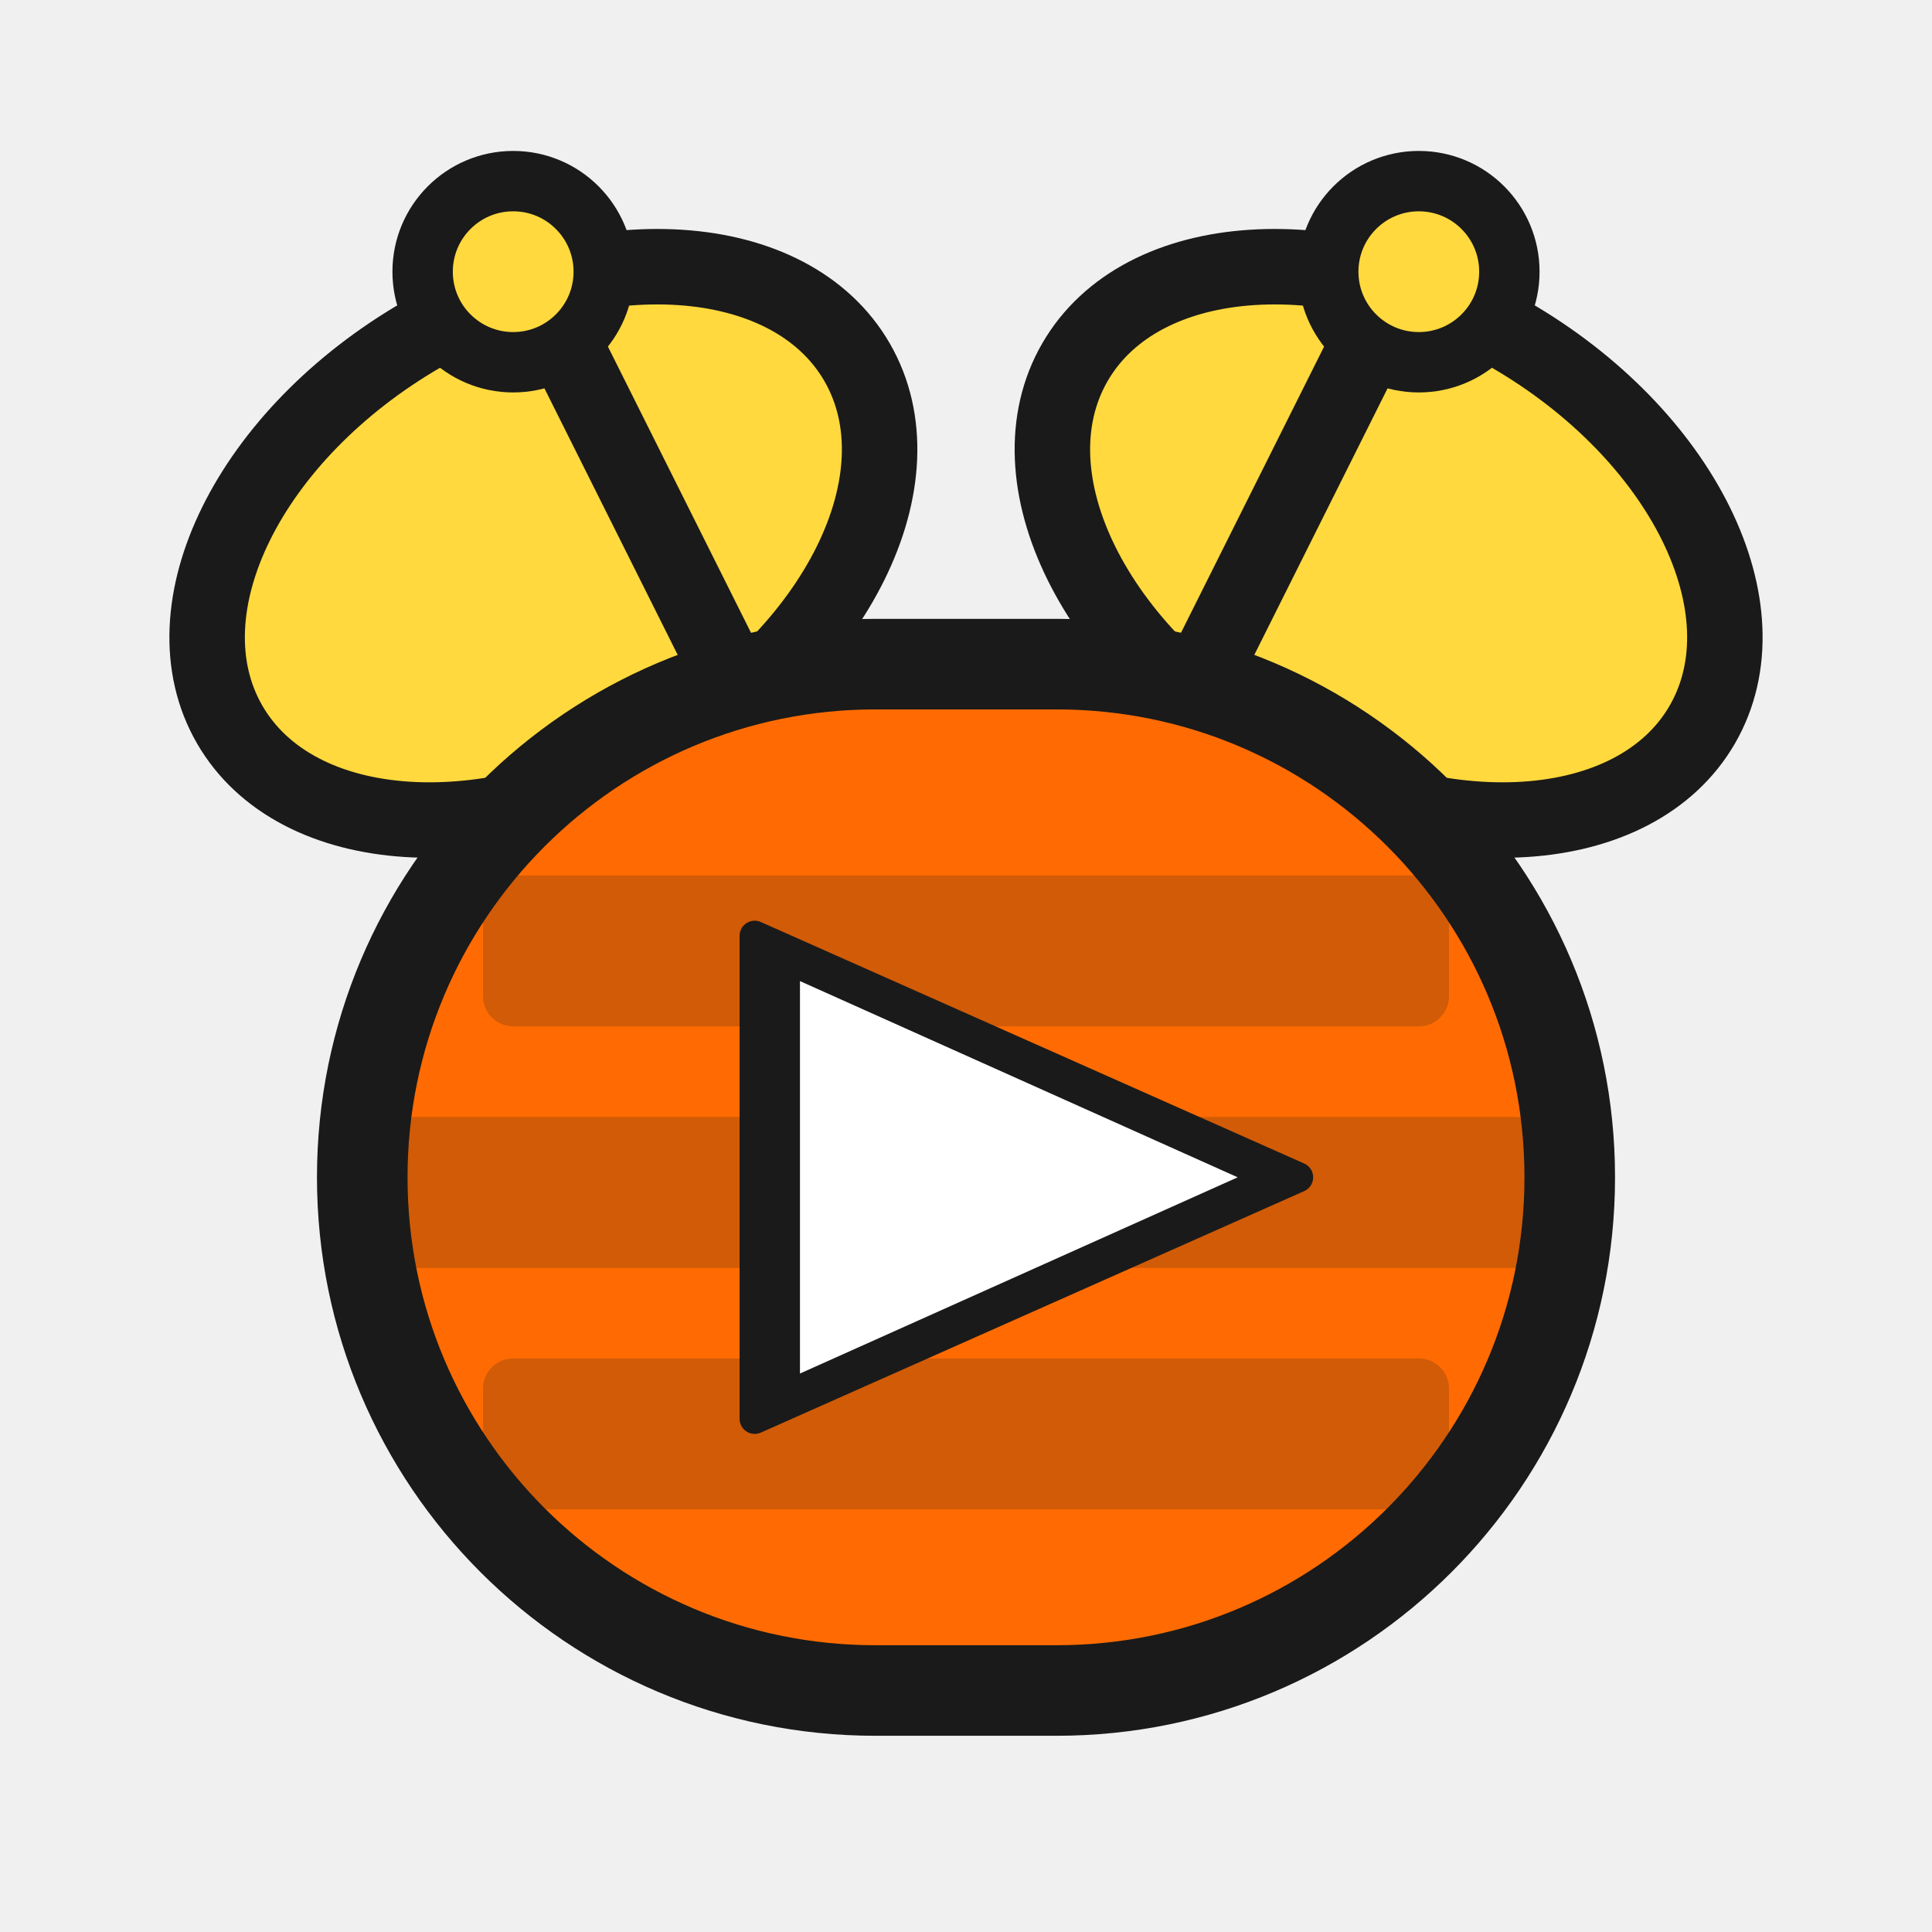
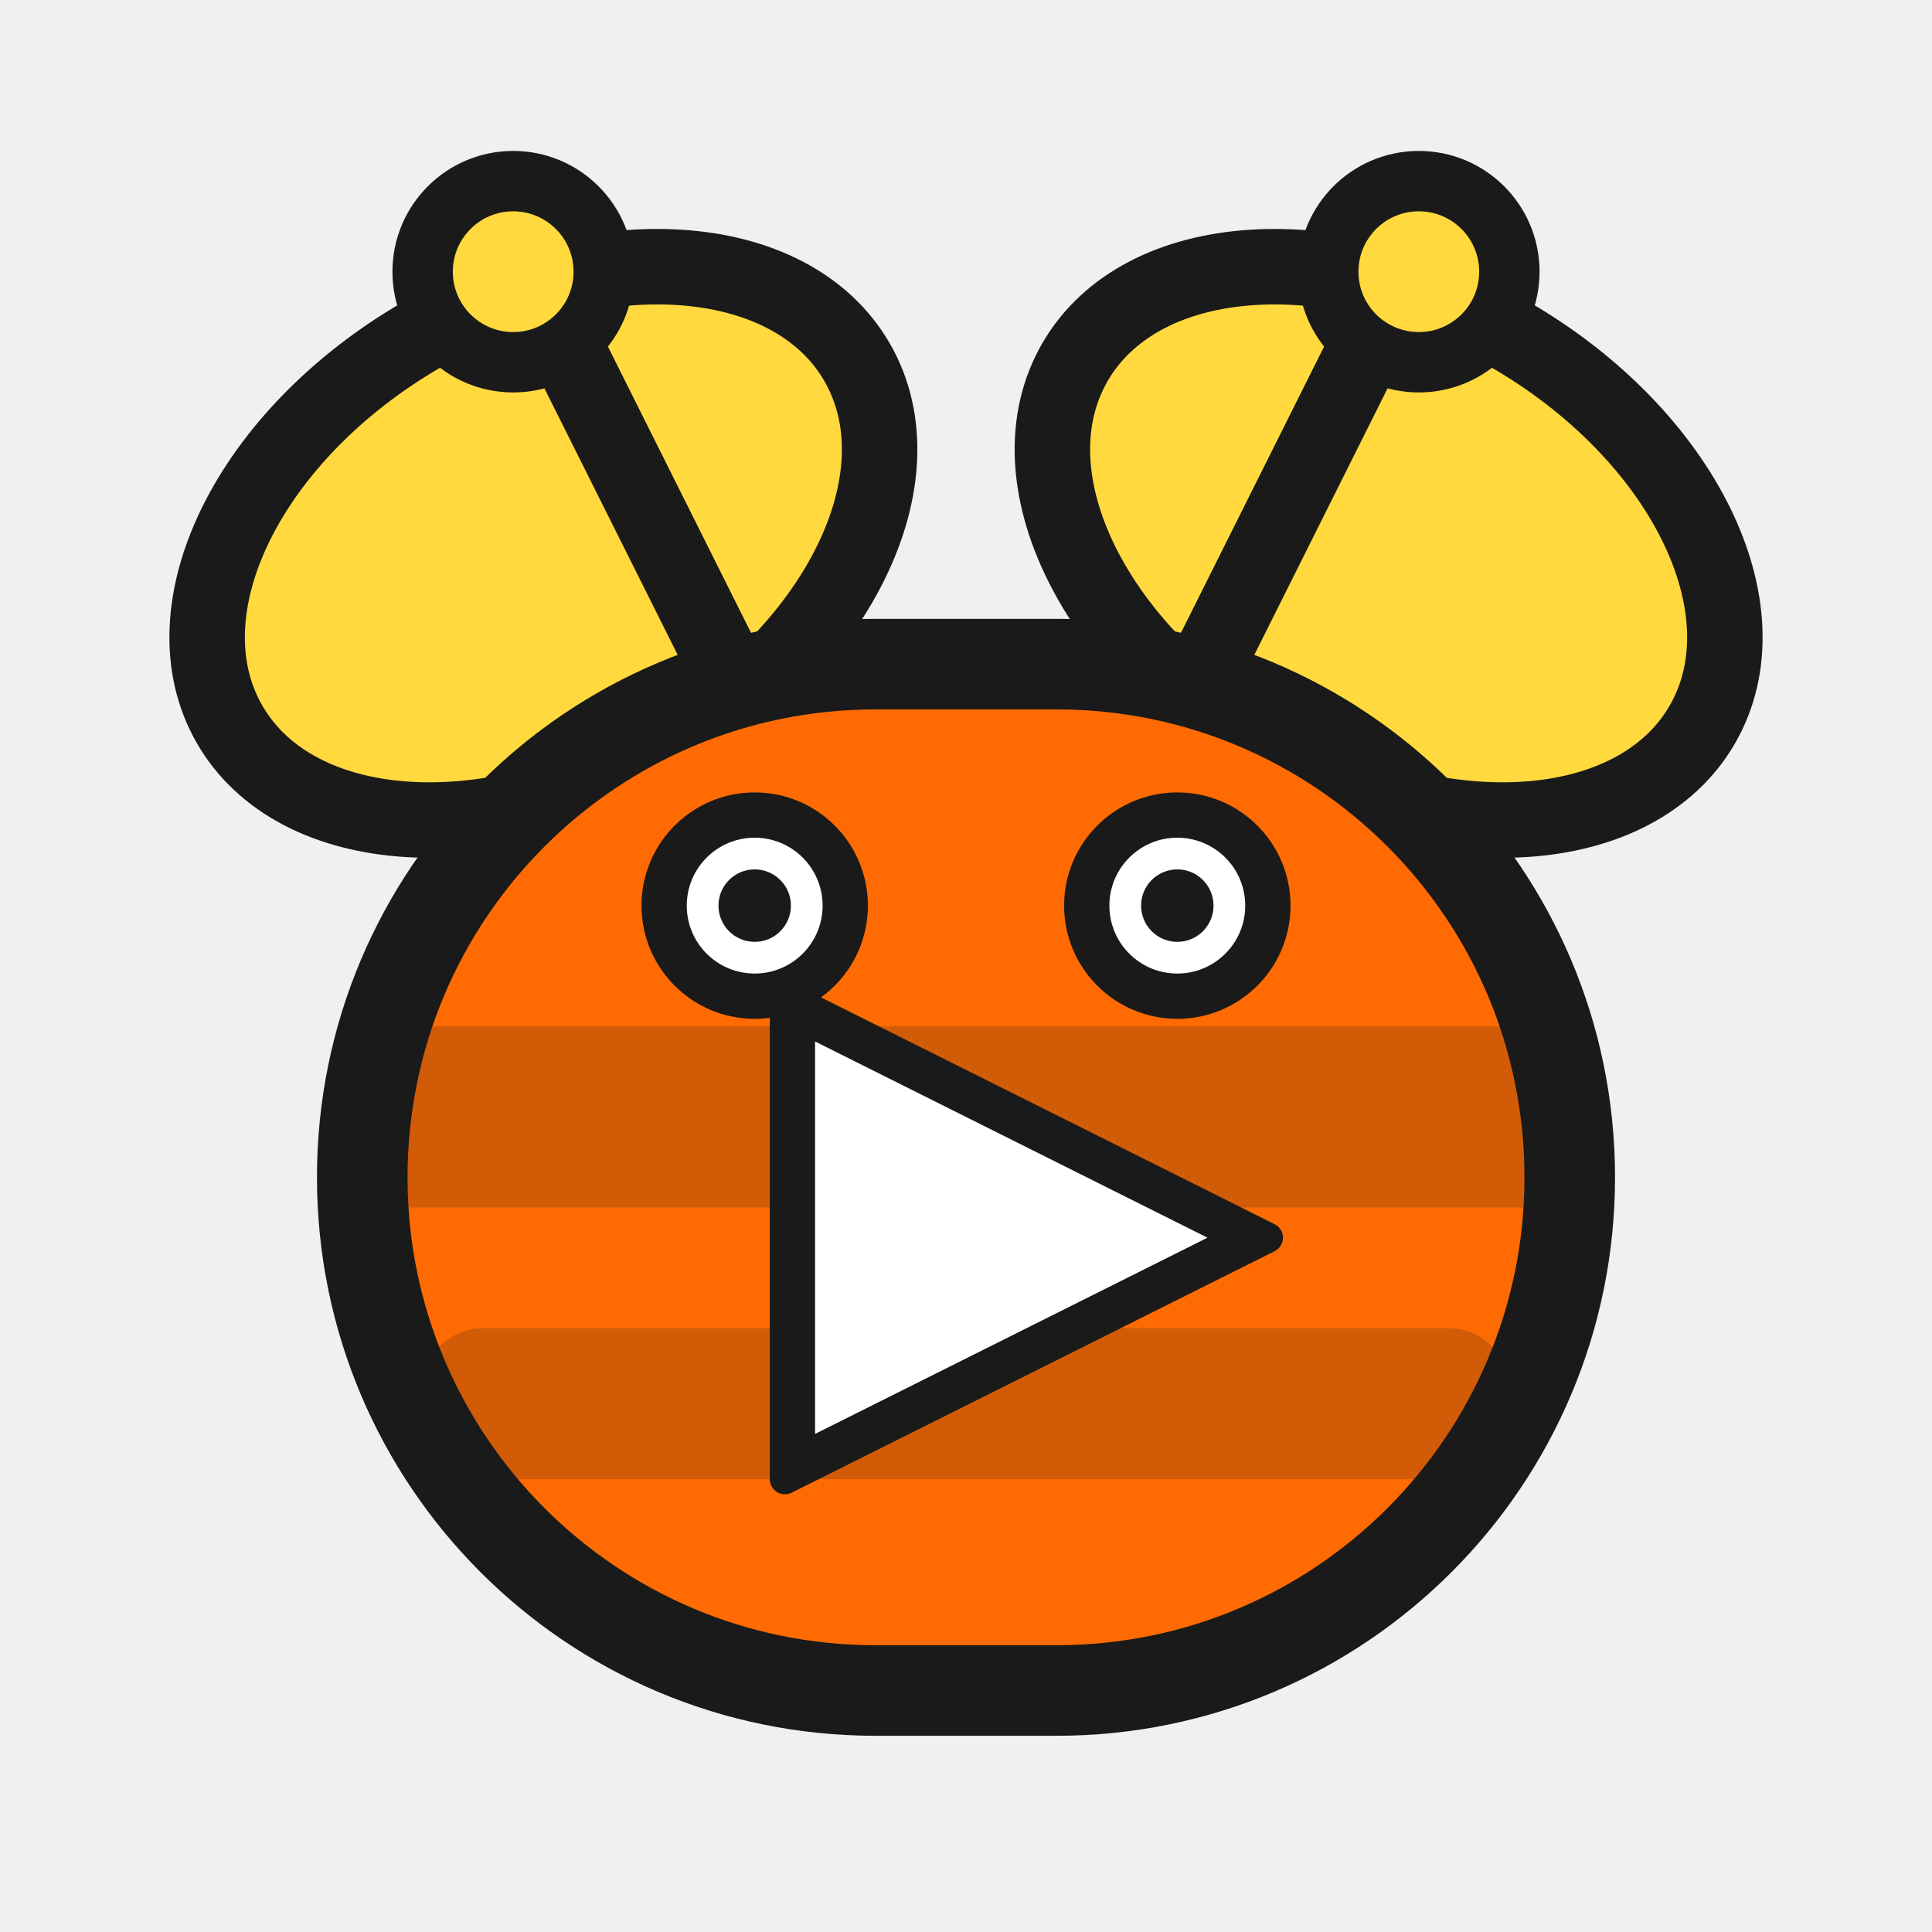
<svg xmlns="http://www.w3.org/2000/svg" width="64" height="64" viewBox="0 0 64 64" fill="none">
  <ellipse cx="18" cy="18" rx="12" ry="8" transform="rotate(-30 18 18)" fill="#FFD93D" stroke="#1a1a1a" stroke-width="2.5" />
  <ellipse cx="46" cy="18" rx="12" ry="8" transform="rotate(30 46 18)" fill="#FFD93D" stroke="#1a1a1a" stroke-width="2.5" />
  <rect x="12" y="22" width="40" height="34" rx="17" fill="#FF6B02" stroke="#1a1a1a" stroke-width="3" />
-   <rect x="16" y="29" width="32" height="5" fill="#1a1a1a" opacity="0.2" rx="1" />
-   <rect x="13" y="37" width="38" height="5" fill="#1a1a1a" opacity="0.2" />
-   <rect x="16" y="45" width="32" height="5" fill="#1a1a1a" opacity="0.2" rx="1" />
-   <path d="M25 31L43 39L25 47Z" fill="#1a1a1a" stroke="#1a1a1a" stroke-width="1" stroke-linejoin="round" />
-   <path d="M26.5 32.5L41 39L26.5 45.5Z" fill="white" />
+   <rect x="12" y="34" width="40" height="6" fill="#1a1a1a" opacity="0.2" />
+   <rect x="14" y="44" width="36" height="5" rx="2" fill="#1a1a1a" opacity="0.2" />
+   <path d="M26 33L42 41L26 49Z" fill="#1a1a1a" stroke="#1a1a1a" stroke-width="1" stroke-linejoin="round" />
+   <path d="M27 34.5L40 41L27 47.5Z" fill="white" />
  <line x1="24" y1="22" x2="18" y2="10" stroke="#1a1a1a" stroke-width="2.5" stroke-linecap="round" />
  <circle cx="17" cy="9" r="3" fill="#FFD93D" stroke="#1a1a1a" stroke-width="2" />
  <line x1="40" y1="22" x2="46" y2="10" stroke="#1a1a1a" stroke-width="2.5" stroke-linecap="round" />
  <circle cx="47" cy="9" r="3" fill="#FFD93D" stroke="#1a1a1a" stroke-width="2" />
+   <circle cx="25" cy="30" r="3" fill="white" stroke="#1a1a1a" stroke-width="1.5" />
+   <circle cx="25" cy="30" r="1.2" fill="#1a1a1a" />
+   <circle cx="39" cy="30" r="3" fill="white" stroke="#1a1a1a" stroke-width="1.5" />
+   <circle cx="39" cy="30" r="1.2" fill="#1a1a1a" />
</svg>
